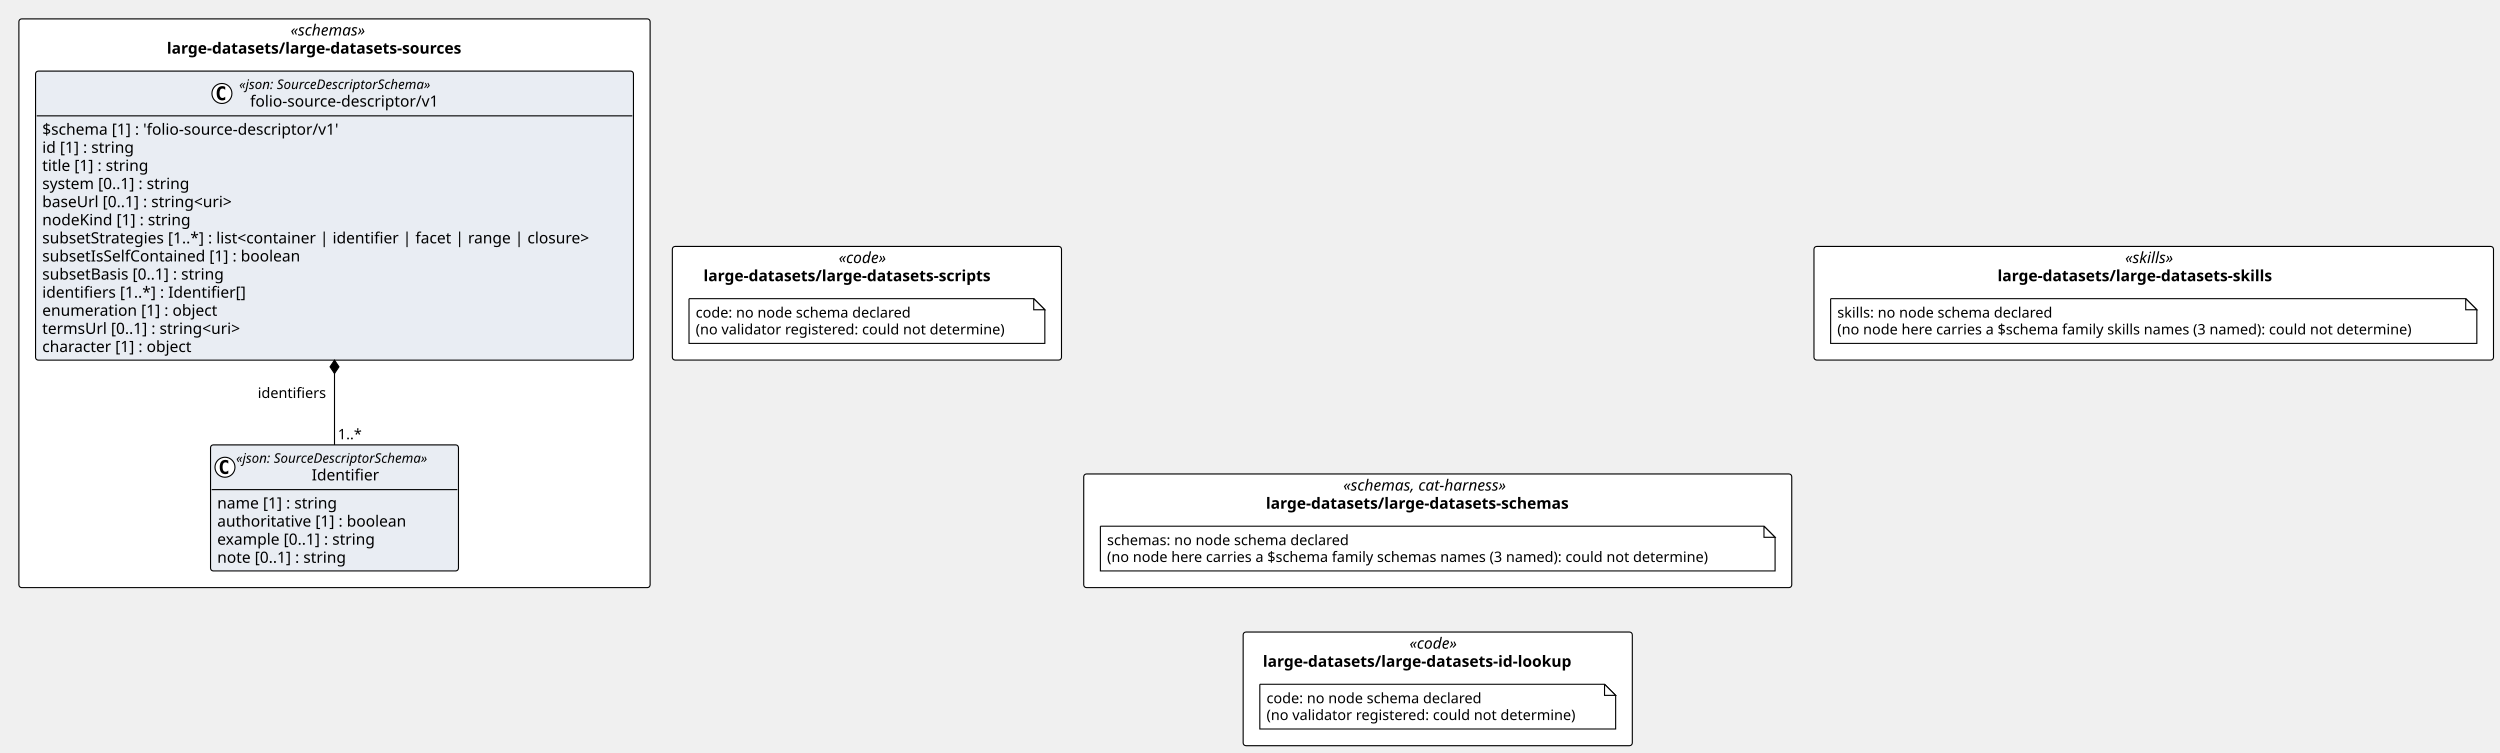
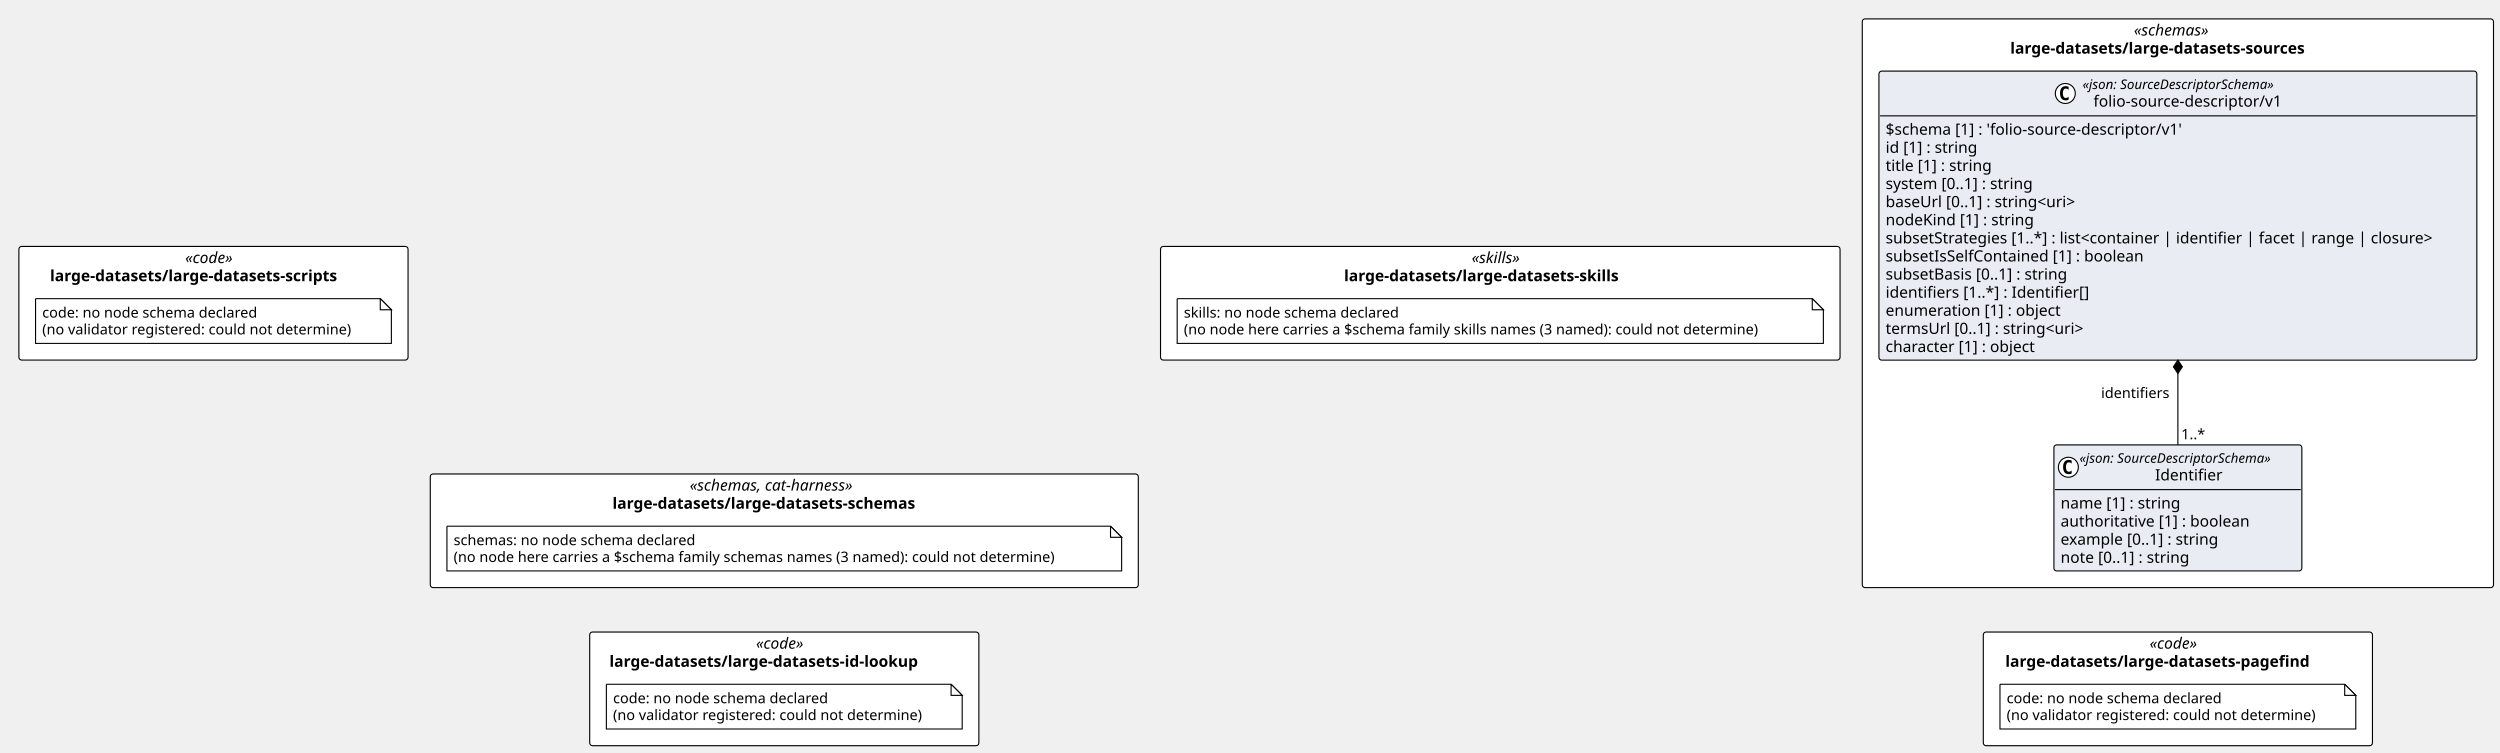
<svg xmlns="http://www.w3.org/2000/svg" contentStyleType="text/css" height="677px" preserveAspectRatio="none" style="width:2250px;height:677px;background:#FFFFFF;" version="1.1" viewBox="0 0 2250 677" width="2250px" zoomAndPan="magnify">
  <defs />
  <g>
-     <rect fill="#FFFFFF" height="102.266" rx="2.5" ry="2.5" style="stroke:#000000;stroke-width:1.0;" width="637.225" x="975.349" y="426.578" />
-     <text fill="#000000" font-family="Verdana" font-size="14" font-style="italic" lengthAdjust="spacing" textLength="170.119" x="1208.902" y="441.573">«schemas, cat-harness»</text>
-     <text fill="#000000" font-family="Verdana" font-size="14" font-weight="bold" lengthAdjust="spacing" textLength="309.265" x="1139.329" y="457.87">large-datasets/large-datasets-schemas</text>
-     <rect fill="#FFFFFF" height="511.844" rx="2.5" ry="2.5" style="stroke:#000000;stroke-width:1.0;" width="568.107" x="17" y="17" />
-     <text fill="#000000" font-family="Verdana" font-size="14" font-style="italic" lengthAdjust="spacing" textLength="79.119" x="261.494" y="31.995">«schemas»</text>
-     <text fill="#000000" font-family="Verdana" font-size="14" font-weight="bold" lengthAdjust="spacing" textLength="301.752" x="150.178" y="48.292">large-datasets/large-datasets-sources</text>
-     <rect fill="#FFFFFF" height="102.266" rx="2.5" ry="2.5" style="stroke:#000000;stroke-width:1.0;" width="611.574" x="1632.574" y="221.789" />
-     <text fill="#000000" font-family="Verdana" font-size="14" font-style="italic" lengthAdjust="spacing" textLength="51.495" x="1912.613" y="236.784">«skills»</text>
-     <text fill="#000000" font-family="Verdana" font-size="14" font-weight="bold" lengthAdjust="spacing" textLength="281.176" x="1797.773" y="253.081">large-datasets/large-datasets-skills</text>
-     <rect fill="#FFFFFF" height="102.266" rx="2.5" ry="2.5" style="stroke:#000000;stroke-width:1.0;" width="350.241" x="605.107" y="221.789" />
-     <text fill="#000000" font-family="Verdana" font-size="14" font-style="italic" lengthAdjust="spacing" textLength="50.894" x="754.781" y="236.784">«code»</text>
-     <text fill="#000000" font-family="Verdana" font-size="14" font-weight="bold" lengthAdjust="spacing" textLength="294.185" x="633.136" y="253.081">large-datasets/large-datasets-scripts</text>
-     <rect fill="#FFFFFF" height="102.266" rx="2.5" ry="2.5" style="stroke:#000000;stroke-width:1.0;" width="350.241" x="1118.841" y="568.844" />
-     <text fill="#000000" font-family="Verdana" font-size="14" font-style="italic" lengthAdjust="spacing" textLength="50.894" x="1268.514" y="583.839">«code»</text>
-     <text fill="#000000" font-family="Verdana" font-size="14" font-weight="bold" lengthAdjust="spacing" textLength="314.768" x="1136.577" y="600.136">large-datasets/large-datasets-id-lookup</text>
+     <rect fill="#FFFFFF" height="102.266" rx="2.5" ry="2.5" style="stroke:#000000;stroke-width:1.0;" width="637.225" x="387.241" y="426.578" />
+     <text fill="#000000" font-family="Verdana" font-size="14" font-style="italic" lengthAdjust="spacing" textLength="170.119" x="620.794" y="441.573">«schemas, cat-harness»</text>
+     <text fill="#000000" font-family="Verdana" font-size="14" font-weight="bold" lengthAdjust="spacing" textLength="309.265" x="551.221" y="457.87">large-datasets/large-datasets-schemas</text>
+     <rect fill="#FFFFFF" height="511.844" rx="2.5" ry="2.5" style="stroke:#000000;stroke-width:1.0;" width="568.107" x="1676.041" y="17" />
+     <text fill="#000000" font-family="Verdana" font-size="14" font-style="italic" lengthAdjust="spacing" textLength="79.119" x="1920.535" y="31.995">«schemas»</text>
+     <text fill="#000000" font-family="Verdana" font-size="14" font-weight="bold" lengthAdjust="spacing" textLength="301.752" x="1809.218" y="48.292">large-datasets/large-datasets-sources</text>
+     <rect fill="#FFFFFF" height="102.266" rx="2.5" ry="2.5" style="stroke:#000000;stroke-width:1.0;" width="611.574" x="1044.466" y="221.789" />
+     <text fill="#000000" font-family="Verdana" font-size="14" font-style="italic" lengthAdjust="spacing" textLength="51.495" x="1324.506" y="236.784">«skills»</text>
+     <text fill="#000000" font-family="Verdana" font-size="14" font-weight="bold" lengthAdjust="spacing" textLength="281.176" x="1209.666" y="253.081">large-datasets/large-datasets-skills</text>
+     <rect fill="#FFFFFF" height="102.266" rx="2.5" ry="2.5" style="stroke:#000000;stroke-width:1.0;" width="350.241" x="17" y="221.789" />
+     <text fill="#000000" font-family="Verdana" font-size="14" font-style="italic" lengthAdjust="spacing" textLength="50.894" x="166.674" y="236.784">«code»</text>
+     <text fill="#000000" font-family="Verdana" font-size="14" font-weight="bold" lengthAdjust="spacing" textLength="294.185" x="45.028" y="253.081">large-datasets/large-datasets-scripts</text>
+     <rect fill="#FFFFFF" height="102.266" rx="2.5" ry="2.5" style="stroke:#000000;stroke-width:1.0;" width="350.241" x="530.733" y="568.844" />
+     <text fill="#000000" font-family="Verdana" font-size="14" font-style="italic" lengthAdjust="spacing" textLength="50.894" x="680.407" y="583.839">«code»</text>
+     <text fill="#000000" font-family="Verdana" font-size="14" font-weight="bold" lengthAdjust="spacing" textLength="314.768" x="548.47" y="600.136">large-datasets/large-datasets-id-lookup</text>
+     <rect fill="#FFFFFF" height="102.266" rx="2.5" ry="2.5" style="stroke:#000000;stroke-width:1.0;" width="350.241" x="1784.974" y="568.844" />
+     <text fill="#000000" font-family="Verdana" font-size="14" font-style="italic" lengthAdjust="spacing" textLength="50.894" x="1934.648" y="583.839">«code»</text>
+     <text fill="#000000" font-family="Verdana" font-size="14" font-weight="bold" lengthAdjust="spacing" textLength="310.666" x="1804.761" y="600.136">large-datasets/large-datasets-pagefind</text>
    <g id="elem_n_large_datasets_large_datasets_schemas_schemas">
-       <path d="M990.349,473.578 L990.349,513.844 L1597.574,513.844 L1597.574,483.578 L1587.574,473.578 L990.349,473.578 " fill="#FFFFFF" style="stroke:#000000;stroke-width:1.0;" />
-       <path d="M1587.574,473.578 L1587.574,483.578 L1597.574,483.578 L1587.574,473.578 " fill="#FFFFFF" style="stroke:#000000;stroke-width:1.0;" />
-       <text fill="#000000" font-family="Verdana" font-size="13" lengthAdjust="spacing" textLength="234.463" x="996.349" y="490.645">schemas: no node schema declared</text>
-       <text fill="#000000" font-family="Verdana" font-size="13" lengthAdjust="spacing" textLength="586.225" x="996.349" y="505.778">(no node here carries a $schema family schemas names (3 named): could not determine)</text>
+       <path d="M402.241,473.578 L402.241,513.844 L1009.466,513.844 L1009.466,483.578 L999.466,473.578 L402.241,473.578 " fill="#FFFFFF" style="stroke:#000000;stroke-width:1.0;" />
+       <path d="M999.466,473.578 L999.466,483.578 L1009.466,483.578 L999.466,473.578 " fill="#FFFFFF" style="stroke:#000000;stroke-width:1.0;" />
+       <text fill="#000000" font-family="Verdana" font-size="13" lengthAdjust="spacing" textLength="234.463" x="408.241" y="490.645">schemas: no node schema declared</text>
+       <text fill="#000000" font-family="Verdana" font-size="13" lengthAdjust="spacing" textLength="586.225" x="408.241" y="505.778">(no node here carries a $schema family schemas names (3 named): could not determine)</text>
    </g>
    <g id="elem_large_datasets_large_datasets_sources_folio_source_descriptor_v1_Identifier">
-       <rect codeLine="14" fill="#E9EDF3" height="113.453" id="large_datasets_large_datasets_sources_folio_source_descriptor_v1_Identifier" rx="2.5" ry="2.5" style="stroke:#000000;stroke-width:1.0;" width="223.137" x="189.485" y="400.391" />
-       <ellipse cx="202.485" cy="420.523" fill="#FFFFFF" rx="9" ry="9" style="stroke:#000000;stroke-width:1.0;" />
-       <path d="M205.454,426.164 Q204.876,426.461 204.235,426.602 Q203.595,426.758 202.892,426.758 Q200.392,426.758 199.064,425.117 Q197.751,423.461 197.751,420.336 Q197.751,417.211 199.064,415.555 Q200.392,413.898 202.892,413.898 Q203.595,413.898 204.235,414.055 Q204.892,414.211 205.454,414.508 L205.454,417.227 Q204.829,416.648 204.235,416.383 Q203.642,416.102 203.017,416.102 Q201.673,416.102 200.985,417.18 Q200.298,418.242 200.298,420.336 Q200.298,422.43 200.985,423.508 Q201.673,424.57 203.017,424.57 Q203.642,424.57 204.235,424.305 Q204.829,424.023 205.454,423.445 L205.454,426.164 Z " fill="#000000" />
-       <text fill="#000000" font-family="Verdana" font-size="12" font-style="italic" lengthAdjust="spacing" textLength="199.137" x="212.485" y="416.529">«json: SourceDescriptorSchema»</text>
-       <text fill="#000000" font-family="Verdana" font-size="14" lengthAdjust="spacing" textLength="63.068" x="280.519" y="432.354">Identifier</text>
-       <line style="stroke:#000000;stroke-width:1.0;" x1="190.485" x2="411.622" y1="440.656" y2="440.656" />
-       <text fill="#000000" font-family="Verdana" font-size="14" lengthAdjust="spacing" textLength="117.79" x="195.485" y="457.651">name [1] : string</text>
-       <text fill="#000000" font-family="Verdana" font-size="14" lengthAdjust="spacing" textLength="184.242" x="195.485" y="473.948">authoritative [1] : boolean</text>
-       <text fill="#000000" font-family="Verdana" font-size="14" lengthAdjust="spacing" textLength="156.399" x="195.485" y="490.245">example [0..1] : string</text>
-       <text fill="#000000" font-family="Verdana" font-size="14" lengthAdjust="spacing" textLength="127.436" x="195.485" y="506.542">note [0..1] : string</text>
+       <rect codeLine="14" fill="#E9EDF3" height="113.453" id="large_datasets_large_datasets_sources_folio_source_descriptor_v1_Identifier" rx="2.5" ry="2.5" style="stroke:#000000;stroke-width:1.0;" width="223.137" x="1848.526" y="400.391" />
+       <ellipse cx="1861.526" cy="420.523" fill="#FFFFFF" rx="9" ry="9" style="stroke:#000000;stroke-width:1.0;" />
+       <path d="M1864.495,426.164 Q1863.917,426.461 1863.276,426.602 Q1862.635,426.758 1861.932,426.758 Q1859.432,426.758 1858.104,425.117 Q1856.792,423.461 1856.792,420.336 Q1856.792,417.211 1858.104,415.555 Q1859.432,413.898 1861.932,413.898 Q1862.635,413.898 1863.276,414.055 Q1863.932,414.211 1864.495,414.508 L1864.495,417.227 Q1863.87,416.648 1863.276,416.383 Q1862.682,416.102 1862.057,416.102 Q1860.713,416.102 1860.026,417.18 Q1859.338,418.242 1859.338,420.336 Q1859.338,422.43 1860.026,423.508 Q1860.713,424.57 1862.057,424.57 Q1862.682,424.57 1863.276,424.305 Q1863.87,424.023 1864.495,423.445 L1864.495,426.164 Z " fill="#000000" />
+       <text fill="#000000" font-family="Verdana" font-size="12" font-style="italic" lengthAdjust="spacing" textLength="199.137" x="1871.526" y="416.529">«json: SourceDescriptorSchema»</text>
+       <text fill="#000000" font-family="Verdana" font-size="14" lengthAdjust="spacing" textLength="63.068" x="1939.56" y="432.354">Identifier</text>
+       <line style="stroke:#000000;stroke-width:1.0;" x1="1849.526" x2="2070.663" y1="440.656" y2="440.656" />
+       <text fill="#000000" font-family="Verdana" font-size="14" lengthAdjust="spacing" textLength="117.79" x="1854.526" y="457.651">name [1] : string</text>
+       <text fill="#000000" font-family="Verdana" font-size="14" lengthAdjust="spacing" textLength="184.242" x="1854.526" y="473.948">authoritative [1] : boolean</text>
+       <text fill="#000000" font-family="Verdana" font-size="14" lengthAdjust="spacing" textLength="156.399" x="1854.526" y="490.245">example [0..1] : string</text>
+       <text fill="#000000" font-family="Verdana" font-size="14" lengthAdjust="spacing" textLength="127.436" x="1854.526" y="506.542">note [0..1] : string</text>
    </g>
    <g id="elem_large_datasets_large_datasets_sources_folio_source_descriptor_v1_folio_source_descriptor_v1">
-       <rect codeLine="20" fill="#E9EDF3" height="260.125" id="large_datasets_large_datasets_sources_folio_source_descriptor_v1_folio_source_descriptor_v1" rx="2.5" ry="2.5" style="stroke:#000000;stroke-width:1.0;" width="538.107" x="32" y="64" />
-       <ellipse cx="199.735" cy="84.133" fill="#FFFFFF" rx="9" ry="9" style="stroke:#000000;stroke-width:1.0;" />
-       <path d="M202.704,89.773 Q202.126,90.07 201.485,90.211 Q200.845,90.367 200.142,90.367 Q197.642,90.367 196.314,88.727 Q195.001,87.07 195.001,83.945 Q195.001,80.82 196.314,79.164 Q197.642,77.508 200.142,77.508 Q200.845,77.508 201.485,77.664 Q202.142,77.82 202.704,78.117 L202.704,80.836 Q202.079,80.258 201.485,79.992 Q200.892,79.711 200.267,79.711 Q198.923,79.711 198.235,80.789 Q197.548,81.852 197.548,83.945 Q197.548,86.039 198.235,87.117 Q198.923,88.18 200.267,88.18 Q200.892,88.18 201.485,87.914 Q202.079,87.633 202.704,87.055 L202.704,89.773 Z " fill="#000000" />
-       <text fill="#000000" font-family="Verdana" font-size="12" font-style="italic" lengthAdjust="spacing" textLength="199.137" x="215.235" y="80.139">«json: SourceDescriptorSchema»</text>
-       <text fill="#000000" font-family="Verdana" font-size="14" lengthAdjust="spacing" textLength="179.484" x="225.061" y="95.964">folio-source-descriptor/v1</text>
-       <line style="stroke:#000000;stroke-width:1.0;" x1="33" x2="569.107" y1="104.266" y2="104.266" />
-       <text fill="#000000" font-family="Verdana" font-size="14" lengthAdjust="spacing" textLength="288.682" x="38" y="121.261">$schema [1] : 'folio-source-descriptor/v1'</text>
-       <text fill="#000000" font-family="Verdana" font-size="14" lengthAdjust="spacing" textLength="90.863" x="38" y="137.558">id [1] : string</text>
-       <text fill="#000000" font-family="Verdana" font-size="14" lengthAdjust="spacing" textLength="105.458" x="38" y="153.855">title [1] : string</text>
-       <text fill="#000000" font-family="Verdana" font-size="14" lengthAdjust="spacing" textLength="146.508" x="38" y="170.151">system [0..1] : string</text>
-       <text fill="#000000" font-family="Verdana" font-size="14" lengthAdjust="spacing" textLength="191.14" x="38" y="186.448">baseUrl [0..1] : string&lt;uri&gt;</text>
-       <text fill="#000000" font-family="Verdana" font-size="14" lengthAdjust="spacing" textLength="143.856" x="38" y="202.745">nodeKind [1] : string</text>
-       <text fill="#000000" font-family="Verdana" font-size="14" lengthAdjust="spacing" textLength="526.107" x="38" y="219.042">subsetStrategies [1..*] : list&lt;container | identifier | facet | range | closure&gt;</text>
-       <text fill="#000000" font-family="Verdana" font-size="14" lengthAdjust="spacing" textLength="249.607" x="38" y="235.339">subsetIsSelfContained [1] : boolean</text>
-       <text fill="#000000" font-family="Verdana" font-size="14" lengthAdjust="spacing" textLength="179.006" x="38" y="251.636">subsetBasis [0..1] : string</text>
-       <text fill="#000000" font-family="Verdana" font-size="14" lengthAdjust="spacing" textLength="197.914" x="38" y="267.933">identifiers [1..*] : Identifier[]</text>
-       <text fill="#000000" font-family="Verdana" font-size="14" lengthAdjust="spacing" textLength="170.803" x="38" y="284.229">enumeration [1] : object</text>
-       <text fill="#000000" font-family="Verdana" font-size="14" lengthAdjust="spacing" textLength="198.557" x="38" y="300.526">termsUrl [0..1] : string&lt;uri&gt;</text>
-       <text fill="#000000" font-family="Verdana" font-size="14" lengthAdjust="spacing" textLength="148.08" x="38" y="316.823">character [1] : object</text>
+       <rect codeLine="20" fill="#E9EDF3" height="260.125" id="large_datasets_large_datasets_sources_folio_source_descriptor_v1_folio_source_descriptor_v1" rx="2.5" ry="2.5" style="stroke:#000000;stroke-width:1.0;" width="538.107" x="1691.041" y="64" />
+       <ellipse cx="1858.776" cy="84.133" fill="#FFFFFF" rx="9" ry="9" style="stroke:#000000;stroke-width:1.0;" />
+       <path d="M1861.745,89.773 Q1861.167,90.07 1860.526,90.211 Q1859.885,90.367 1859.182,90.367 Q1856.682,90.367 1855.354,88.727 Q1854.042,87.07 1854.042,83.945 Q1854.042,80.82 1855.354,79.164 Q1856.682,77.508 1859.182,77.508 Q1859.885,77.508 1860.526,77.664 Q1861.182,77.82 1861.745,78.117 L1861.745,80.836 Q1861.12,80.258 1860.526,79.992 Q1859.932,79.711 1859.307,79.711 Q1857.963,79.711 1857.276,80.789 Q1856.588,81.852 1856.588,83.945 Q1856.588,86.039 1857.276,87.117 Q1857.963,88.18 1859.307,88.18 Q1859.932,88.18 1860.526,87.914 Q1861.12,87.633 1861.745,87.055 L1861.745,89.773 Z " fill="#000000" />
+       <text fill="#000000" font-family="Verdana" font-size="12" font-style="italic" lengthAdjust="spacing" textLength="199.137" x="1874.276" y="80.139">«json: SourceDescriptorSchema»</text>
+       <text fill="#000000" font-family="Verdana" font-size="14" lengthAdjust="spacing" textLength="179.484" x="1884.102" y="95.964">folio-source-descriptor/v1</text>
+       <line style="stroke:#000000;stroke-width:1.0;" x1="1692.041" x2="2228.148" y1="104.266" y2="104.266" />
+       <text fill="#000000" font-family="Verdana" font-size="14" lengthAdjust="spacing" textLength="288.682" x="1697.041" y="121.261">$schema [1] : 'folio-source-descriptor/v1'</text>
+       <text fill="#000000" font-family="Verdana" font-size="14" lengthAdjust="spacing" textLength="90.863" x="1697.041" y="137.558">id [1] : string</text>
+       <text fill="#000000" font-family="Verdana" font-size="14" lengthAdjust="spacing" textLength="105.458" x="1697.041" y="153.855">title [1] : string</text>
+       <text fill="#000000" font-family="Verdana" font-size="14" lengthAdjust="spacing" textLength="146.508" x="1697.041" y="170.151">system [0..1] : string</text>
+       <text fill="#000000" font-family="Verdana" font-size="14" lengthAdjust="spacing" textLength="191.14" x="1697.041" y="186.448">baseUrl [0..1] : string&lt;uri&gt;</text>
+       <text fill="#000000" font-family="Verdana" font-size="14" lengthAdjust="spacing" textLength="143.856" x="1697.041" y="202.745">nodeKind [1] : string</text>
+       <text fill="#000000" font-family="Verdana" font-size="14" lengthAdjust="spacing" textLength="526.107" x="1697.041" y="219.042">subsetStrategies [1..*] : list&lt;container | identifier | facet | range | closure&gt;</text>
+       <text fill="#000000" font-family="Verdana" font-size="14" lengthAdjust="spacing" textLength="249.607" x="1697.041" y="235.339">subsetIsSelfContained [1] : boolean</text>
+       <text fill="#000000" font-family="Verdana" font-size="14" lengthAdjust="spacing" textLength="179.006" x="1697.041" y="251.636">subsetBasis [0..1] : string</text>
+       <text fill="#000000" font-family="Verdana" font-size="14" lengthAdjust="spacing" textLength="197.914" x="1697.041" y="267.933">identifiers [1..*] : Identifier[]</text>
+       <text fill="#000000" font-family="Verdana" font-size="14" lengthAdjust="spacing" textLength="170.803" x="1697.041" y="284.229">enumeration [1] : object</text>
+       <text fill="#000000" font-family="Verdana" font-size="14" lengthAdjust="spacing" textLength="198.557" x="1697.041" y="300.526">termsUrl [0..1] : string&lt;uri&gt;</text>
+       <text fill="#000000" font-family="Verdana" font-size="14" lengthAdjust="spacing" textLength="148.08" x="1697.041" y="316.823">character [1] : object</text>
    </g>
    <g id="elem_n_large_datasets_large_datasets_skills_skills">
-       <path d="M1647.574,268.789 L1647.574,309.055 L2229.148,309.055 L2229.148,278.789 L2219.148,268.789 L1647.574,268.789 " fill="#FFFFFF" style="stroke:#000000;stroke-width:1.0;" />
-       <path d="M2219.148,268.789 L2219.148,278.789 L2229.148,278.789 L2219.148,268.789 " fill="#FFFFFF" style="stroke:#000000;stroke-width:1.0;" />
-       <text fill="#000000" font-family="Verdana" font-size="13" lengthAdjust="spacing" textLength="208.812" x="1653.574" y="285.856">skills: no node schema declared</text>
-       <text fill="#000000" font-family="Verdana" font-size="13" lengthAdjust="spacing" textLength="560.574" x="1653.574" y="300.989">(no node here carries a $schema family skills names (3 named): could not determine)</text>
+       <path d="M1059.466,268.789 L1059.466,309.055 L1641.041,309.055 L1641.041,278.789 L1631.041,268.789 L1059.466,268.789 " fill="#FFFFFF" style="stroke:#000000;stroke-width:1.0;" />
+       <path d="M1631.041,268.789 L1631.041,278.789 L1641.041,278.789 L1631.041,268.789 " fill="#FFFFFF" style="stroke:#000000;stroke-width:1.0;" />
+       <text fill="#000000" font-family="Verdana" font-size="13" lengthAdjust="spacing" textLength="208.812" x="1065.466" y="285.856">skills: no node schema declared</text>
+       <text fill="#000000" font-family="Verdana" font-size="13" lengthAdjust="spacing" textLength="560.574" x="1065.466" y="300.989">(no node here carries a $schema family skills names (3 named): could not determine)</text>
    </g>
    <g id="elem_n_large_datasets_large_datasets_scripts_code">
-       <path d="M620.107,268.789 L620.107,309.055 L940.349,309.055 L940.349,278.789 L930.349,268.789 L620.107,268.789 " fill="#FFFFFF" style="stroke:#000000;stroke-width:1.0;" />
-       <path d="M930.349,268.789 L930.349,278.789 L940.349,278.789 L930.349,268.789 " fill="#FFFFFF" style="stroke:#000000;stroke-width:1.0;" />
-       <text fill="#000000" font-family="Verdana" font-size="13" lengthAdjust="spacing" textLength="208.254" x="626.107" y="285.856">code: no node schema declared</text>
-       <text fill="#000000" font-family="Verdana" font-size="13" lengthAdjust="spacing" textLength="299.241" x="626.107" y="300.989">(no validator registered: could not determine)</text>
+       <path d="M32,268.789 L32,309.055 L352.241,309.055 L352.241,278.789 L342.241,268.789 L32,268.789 " fill="#FFFFFF" style="stroke:#000000;stroke-width:1.0;" />
+       <path d="M342.241,268.789 L342.241,278.789 L352.241,278.789 L342.241,268.789 " fill="#FFFFFF" style="stroke:#000000;stroke-width:1.0;" />
+       <text fill="#000000" font-family="Verdana" font-size="13" lengthAdjust="spacing" textLength="208.254" x="38" y="285.856">code: no node schema declared</text>
+       <text fill="#000000" font-family="Verdana" font-size="13" lengthAdjust="spacing" textLength="299.241" x="38" y="300.989">(no validator registered: could not determine)</text>
    </g>
    <g id="elem_n_large_datasets_large_datasets_id_lookup_code">
-       <path d="M1133.841,615.844 L1133.841,656.109 L1454.082,656.109 L1454.082,625.844 L1444.082,615.844 L1133.841,615.844 " fill="#FFFFFF" style="stroke:#000000;stroke-width:1.0;" />
-       <path d="M1444.082,615.844 L1444.082,625.844 L1454.082,625.844 L1444.082,615.844 " fill="#FFFFFF" style="stroke:#000000;stroke-width:1.0;" />
-       <text fill="#000000" font-family="Verdana" font-size="13" lengthAdjust="spacing" textLength="208.254" x="1139.841" y="632.911">code: no node schema declared</text>
-       <text fill="#000000" font-family="Verdana" font-size="13" lengthAdjust="spacing" textLength="299.241" x="1139.841" y="648.043">(no validator registered: could not determine)</text>
+       <path d="M545.733,615.844 L545.733,656.109 L865.974,656.109 L865.974,625.844 L855.974,615.844 L545.733,615.844 " fill="#FFFFFF" style="stroke:#000000;stroke-width:1.0;" />
+       <path d="M855.974,615.844 L855.974,625.844 L865.974,625.844 L855.974,615.844 " fill="#FFFFFF" style="stroke:#000000;stroke-width:1.0;" />
+       <text fill="#000000" font-family="Verdana" font-size="13" lengthAdjust="spacing" textLength="208.254" x="551.733" y="632.911">code: no node schema declared</text>
+       <text fill="#000000" font-family="Verdana" font-size="13" lengthAdjust="spacing" textLength="299.241" x="551.733" y="648.043">(no validator registered: could not determine)</text>
    </g>
-     <line style="stroke:#000000;stroke-width:1.0;" x1="301.054" x2="301.054" y1="324.125" y2="400.391" />
-     <polygon fill="#000000" points="301.054,324.125,297.054,330.125,301.054,336.125,305.054,330.125,301.054,324.125" style="stroke:#000000;stroke-width:1.0;" />
-     <text fill="#000000" font-family="Verdana" font-size="13" lengthAdjust="spacing" textLength="65.114" x="231.94" y="358.192">identifiers</text>
-     <text fill="#000000" font-family="Verdana" font-size="13" lengthAdjust="spacing" textLength="23.036" x="304.054" y="395.325">1..*</text>
+     <g id="elem_n_large_datasets_large_datasets_pagefind_code">
+       <path d="M1799.974,615.844 L1799.974,656.109 L2120.215,656.109 L2120.215,625.844 L2110.215,615.844 L1799.974,615.844 " fill="#FFFFFF" style="stroke:#000000;stroke-width:1.0;" />
+       <path d="M2110.215,615.844 L2110.215,625.844 L2120.215,625.844 L2110.215,615.844 " fill="#FFFFFF" style="stroke:#000000;stroke-width:1.0;" />
+       <text fill="#000000" font-family="Verdana" font-size="13" lengthAdjust="spacing" textLength="208.254" x="1805.974" y="632.911">code: no node schema declared</text>
+       <text fill="#000000" font-family="Verdana" font-size="13" lengthAdjust="spacing" textLength="299.241" x="1805.974" y="648.043">(no validator registered: could not determine)</text>
+     </g>
+     <line style="stroke:#000000;stroke-width:1.0;" x1="1960.094" x2="1960.094" y1="324.125" y2="400.391" />
+     <polygon fill="#000000" points="1960.094,324.125,1956.094,330.125,1960.094,336.125,1964.094,330.125,1960.094,324.125" style="stroke:#000000;stroke-width:1.0;" />
+     <text fill="#000000" font-family="Verdana" font-size="13" lengthAdjust="spacing" textLength="65.114" x="1890.98" y="358.192">identifiers</text>
+     <text fill="#000000" font-family="Verdana" font-size="13" lengthAdjust="spacing" textLength="23.036" x="1963.094" y="395.325">1..*</text>
  </g>
</svg>
